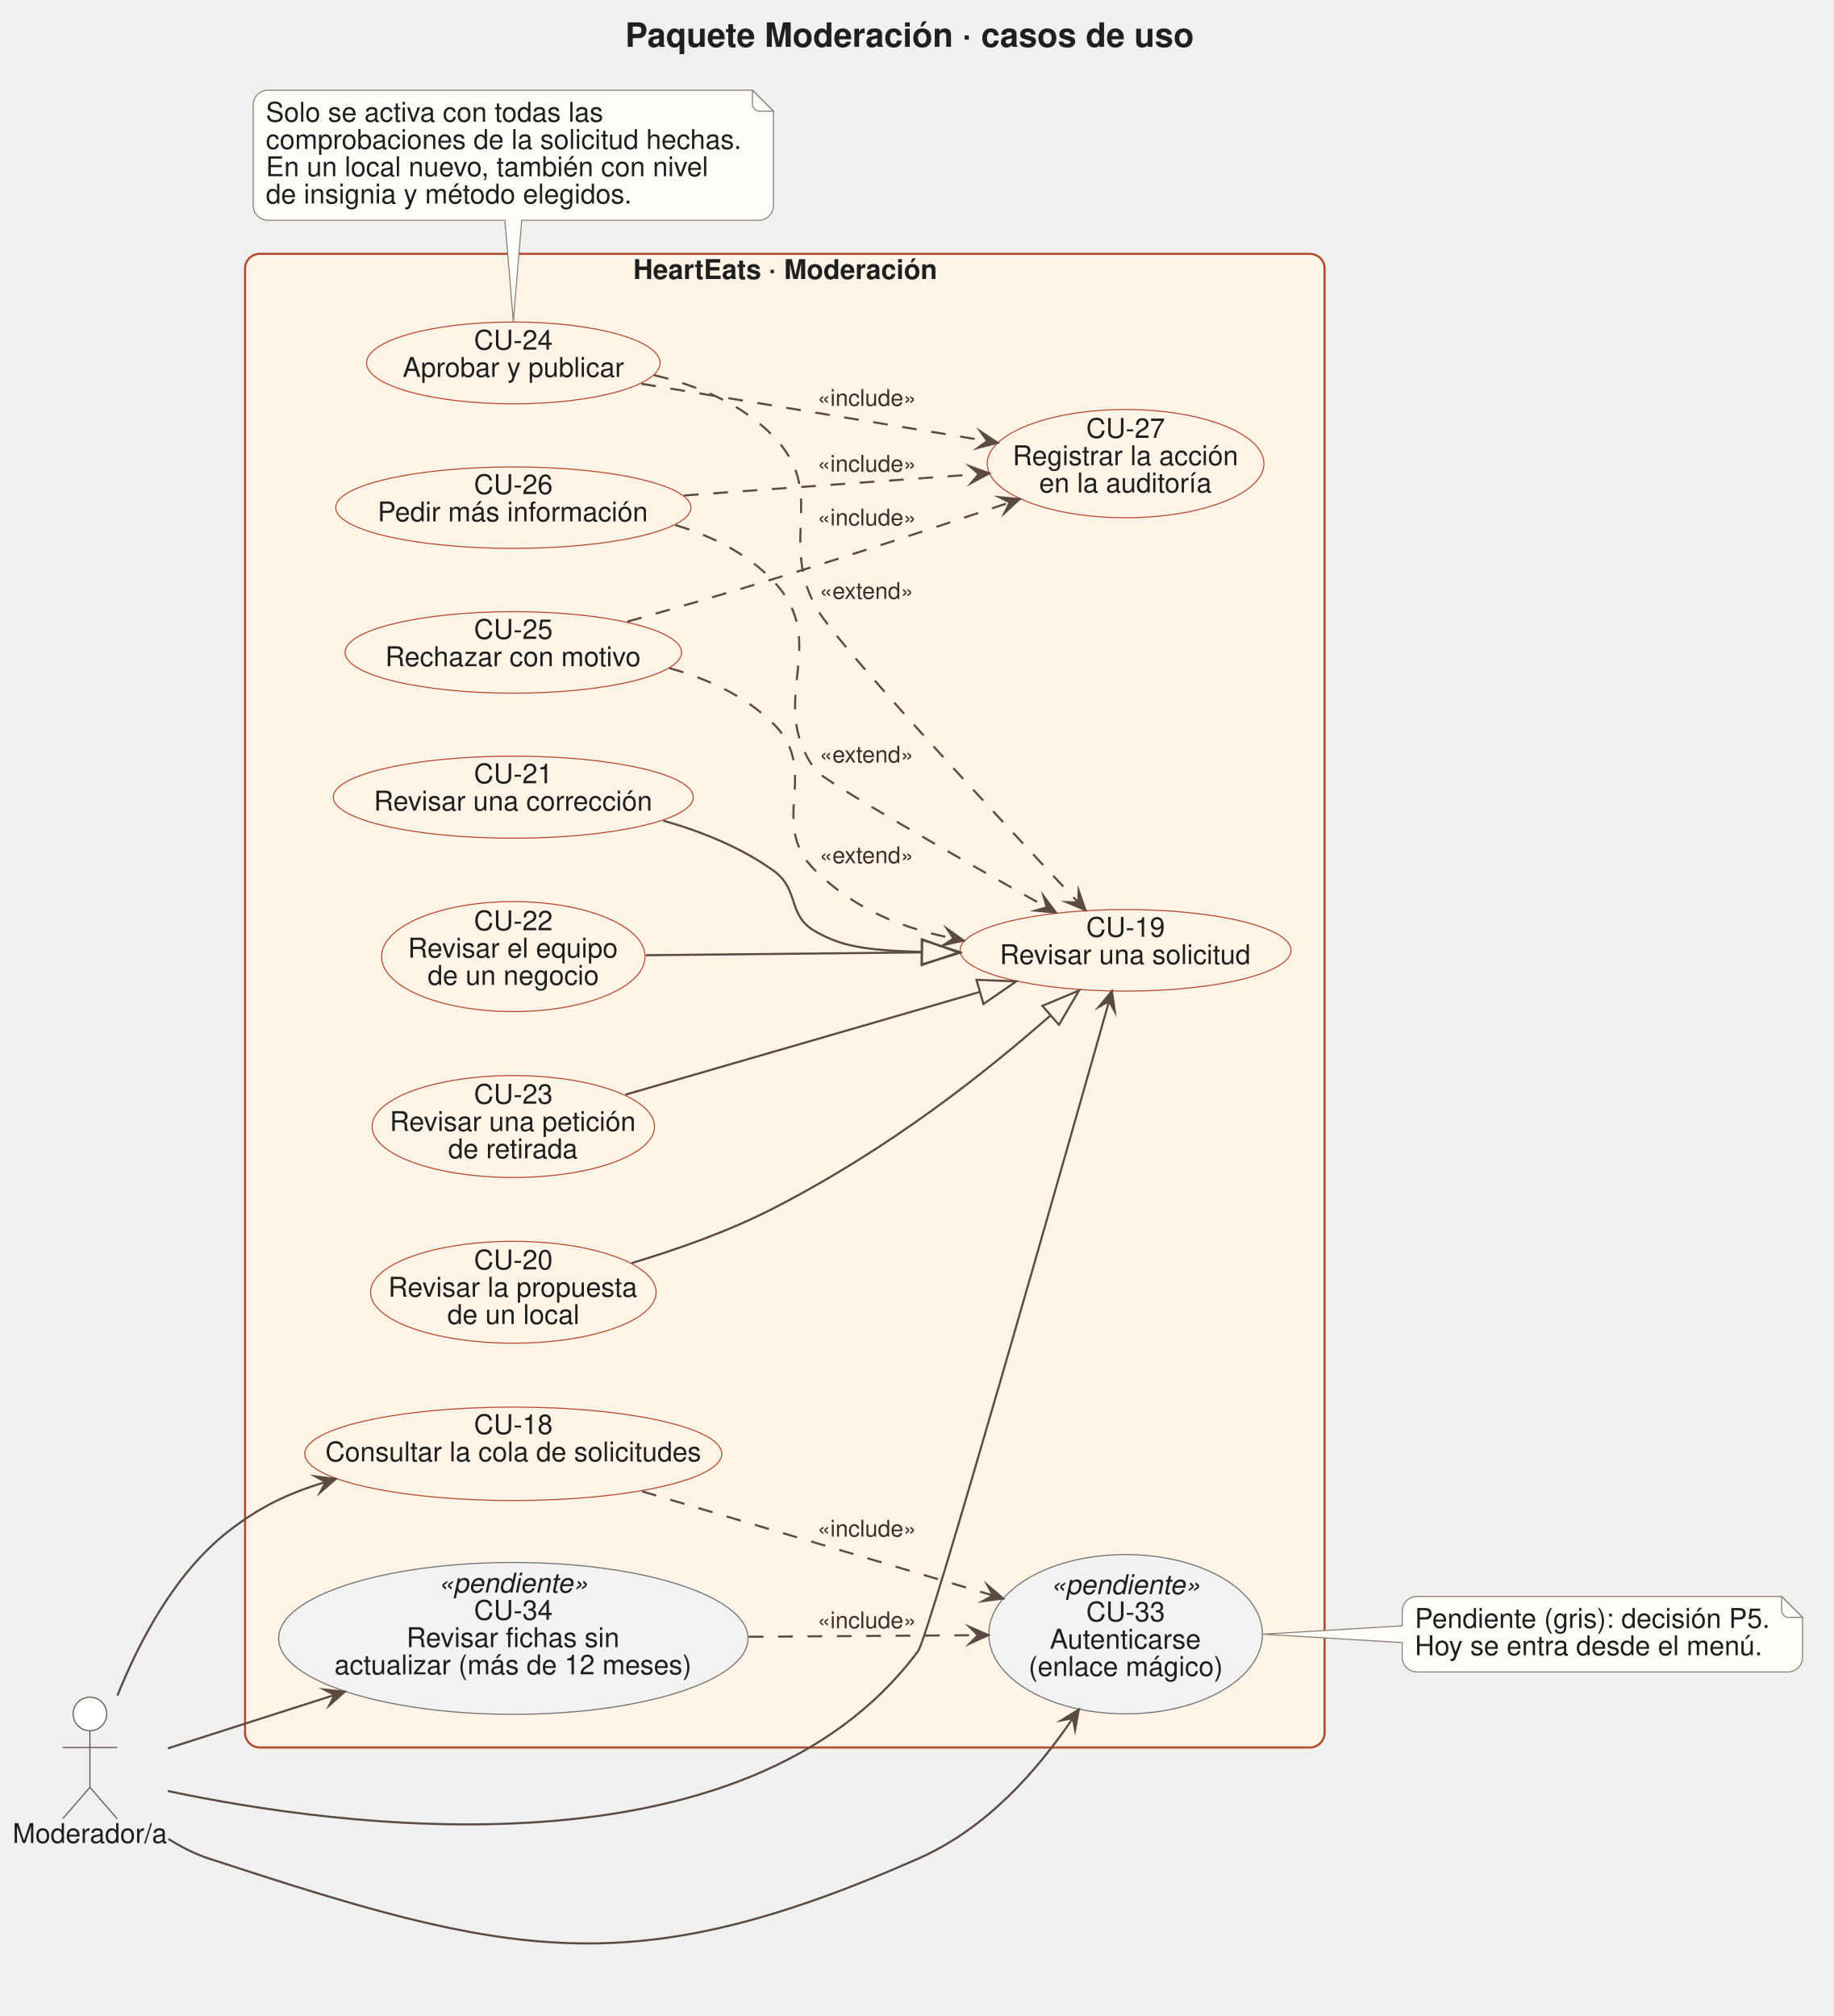
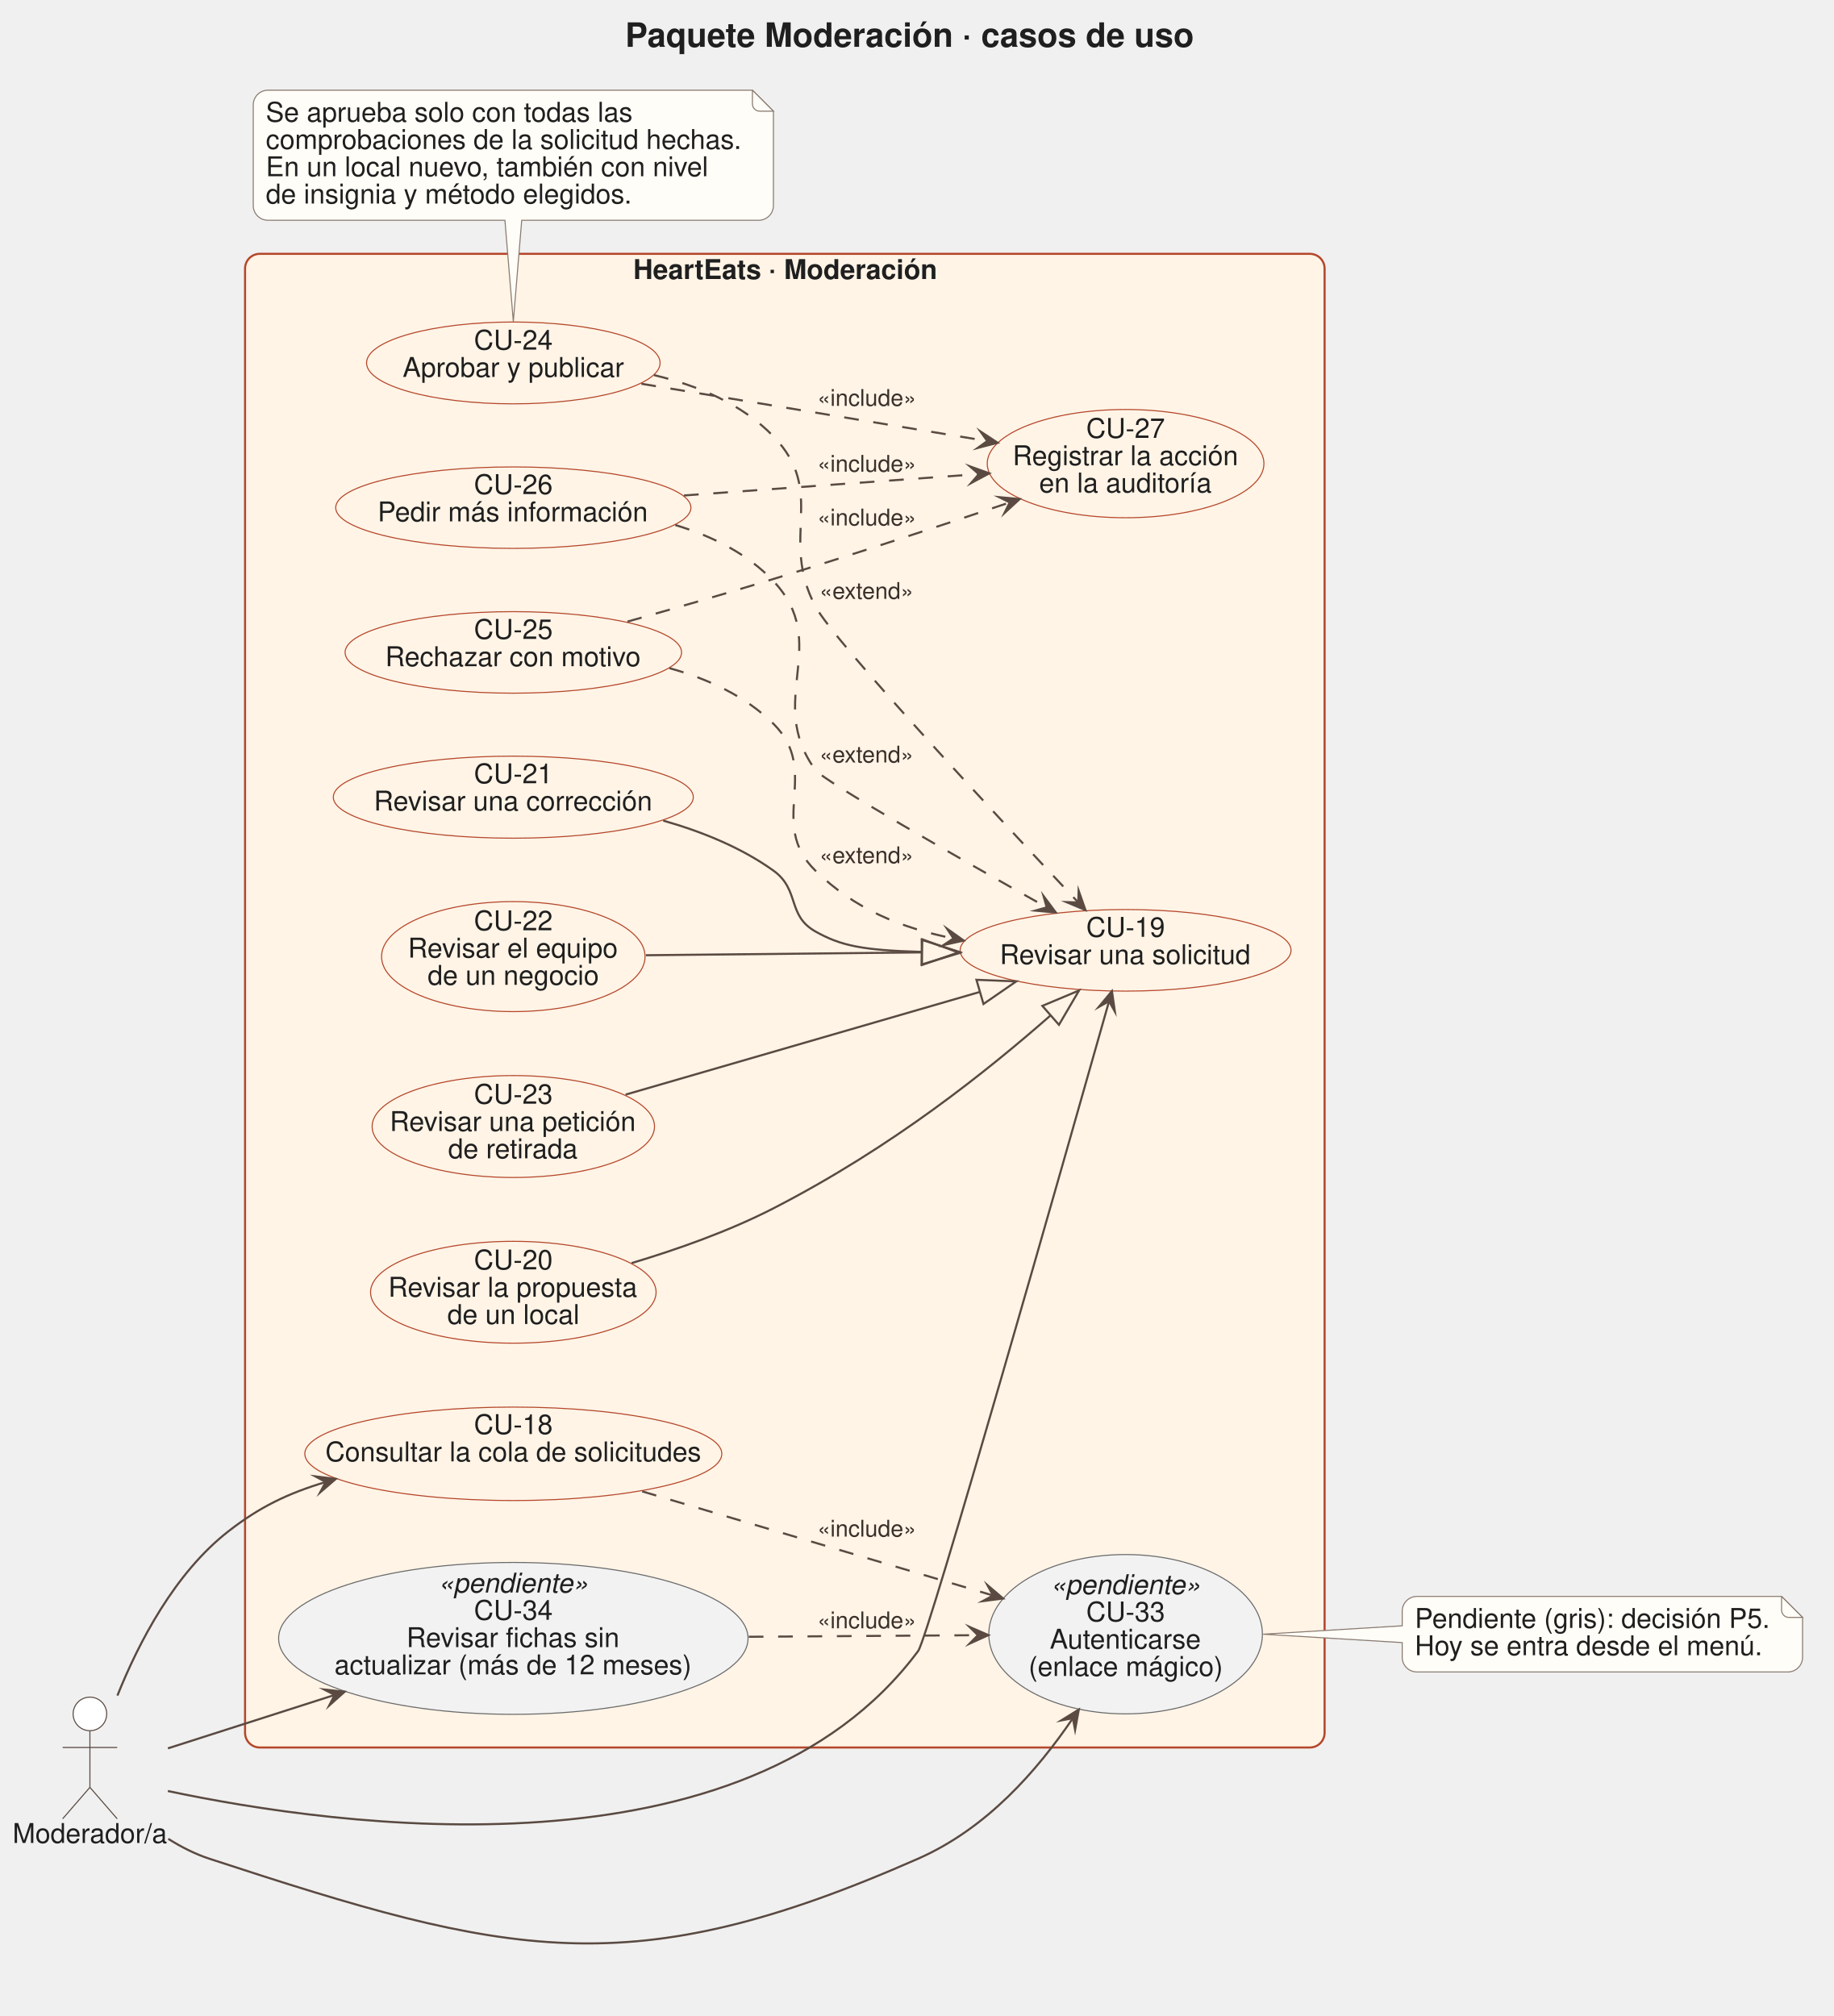
<svg xmlns="http://www.w3.org/2000/svg" version="1.1" data-diagram-type="DESCRIPTION" style="width:874px;height:961px;background:#FFFFFF;" width="874px" height="961px" viewBox="0 0 874 961" zoomAndPan="magnify" preserveAspectRatio="none" contentStyleType="text/css">
  <defs />
  <g font-family="sans-serif" lengthAdjust="spacing">
    <g class="title" data-source-line="2">
      <text x="297.978" y="22.32" fill="#1F1F1F" font-size="16" textLength="271.188" font-weight="700" font-family="Helvetica">Paquete Moderación · casos de uso</text>
    </g>
    <g class="cluster" data-qualified-name="HeartEats . Moderaci.n" id="ent0002" data-source-line="7">
      <rect x="116.8" y="121" width="514.53" height="712" fill="#FFF4E6" style="stroke:#B5472B;stroke-width:1;" rx="7" ry="7" />
      <text x="301.822" y="133.01" fill="#1F1F1F" font-size="13" textLength="144.485" font-weight="700" font-family="Helvetica">HeartEats · Moderación</text>
    </g>
    <g class="entity" data-qualified-name="HeartEats . Moderaci.n.CU18" id="ent0003" data-source-line="8">
      <ellipse cx="244.661" cy="693.004" rx="99.371" ry="22.274" fill="#FFF4E6" style="stroke:#B5472B;stroke-width:0.5;" />
      <text x="225.878" y="683.6" fill="#1F1F1F" font-size="13" textLength="37.565" font-family="Helvetica">CU-18</text>
      <text x="155.058" y="696.6" fill="#1F1F1F" font-size="13" textLength="179.207" font-family="Helvetica">Consultar la cola de solicitudes</text>
    </g>
    <g class="entity" data-qualified-name="HeartEats . Moderaci.n.CU19" id="ent0004" data-source-line="9">
      <ellipse cx="536.477" cy="453.003" rx="78.857" ry="19.443" fill="#FFF4E6" style="stroke:#B5472B;stroke-width:0.5;" />
      <text x="517.695" y="446.572" fill="#1F1F1F" font-size="13" textLength="37.565" font-family="Helvetica">CU-19</text>
      <text x="476.505" y="459.572" fill="#1F1F1F" font-size="13" textLength="119.945" font-family="Helvetica">Revisar una solicitud</text>
    </g>
    <g class="entity" data-qualified-name="HeartEats . Moderaci.n.CU20" id="ent0005" data-source-line="10">
      <ellipse cx="244.66" cy="615.998" rx="68.05" ry="24.278" fill="#FFF4E6" style="stroke:#B5472B;stroke-width:0.5;" />
      <text x="225.878" y="605.126" fill="#1F1F1F" font-size="13" textLength="37.565" font-family="Helvetica">CU-20</text>
      <text x="185.046" y="618.126" fill="#1F1F1F" font-size="13" textLength="119.228" font-family="Helvetica">Revisar la propuesta</text>
      <text x="213.221" y="631.126" fill="#1F1F1F" font-size="13" textLength="62.88" font-family="Helvetica">de un local</text>
    </g>
    <g class="entity" data-qualified-name="HeartEats . Moderaci.n.CU21" id="ent0006" data-source-line="11">
      <ellipse cx="244.656" cy="379.999" rx="85.796" ry="19.559" fill="#FFF4E6" style="stroke:#B5472B;stroke-width:0.5;" />
      <text x="225.874" y="373.372" fill="#1F1F1F" font-size="13" textLength="37.565" font-family="Helvetica">CU-21</text>
      <text x="178.184" y="386.372" fill="#1F1F1F" font-size="13" textLength="132.945" font-family="Helvetica">Revisar una corrección</text>
    </g>
    <g class="entity" data-qualified-name="HeartEats . Moderaci.n.CU22" id="ent0007" data-source-line="12">
      <ellipse cx="244.656" cy="455.997" rx="62.796" ry="26.217" fill="#FFF4E6" style="stroke:#B5472B;stroke-width:0.5;" />
      <text x="225.873" y="443.455" fill="#1F1F1F" font-size="13" textLength="37.565" font-family="Helvetica">CU-22</text>
      <text x="194.433" y="456.455" fill="#1F1F1F" font-size="13" textLength="100.445" font-family="Helvetica">Revisar el equipo</text>
      <text x="203.815" y="469.455" fill="#1F1F1F" font-size="13" textLength="81.682" font-family="Helvetica">de un negocio</text>
    </g>
    <g class="entity" data-qualified-name="HeartEats . Moderaci.n.CU23" id="ent0008" data-source-line="13">
      <ellipse cx="244.66" cy="537" rx="67.3" ry="24.29" fill="#FFF4E6" style="stroke:#B5472B;stroke-width:0.5;" />
      <text x="225.877" y="526.139" fill="#1F1F1F" font-size="13" textLength="37.565" font-family="Helvetica">CU-23</text>
      <text x="185.766" y="539.139" fill="#1F1F1F" font-size="13" textLength="117.787" font-family="Helvetica">Revisar una petición</text>
      <text x="213.585" y="552.139" fill="#1F1F1F" font-size="13" textLength="62.15" font-family="Helvetica">de retirada</text>
    </g>
    <g class="entity" data-qualified-name="HeartEats . Moderaci.n.CU24" id="ent0009" data-source-line="14">
      <ellipse cx="244.663" cy="173.001" rx="69.953" ry="19.501" fill="#FFF4E6" style="stroke:#B5472B;stroke-width:0.5;" />
      <text x="225.88" y="166.663" fill="#1F1F1F" font-size="13" textLength="37.565" font-family="Helvetica">CU-24</text>
      <text x="191.914" y="179.663" fill="#1F1F1F" font-size="13" textLength="105.498" font-family="Helvetica">Aprobar y publicar</text>
    </g>
    <g class="entity" data-qualified-name="HeartEats . Moderaci.n.CU25" id="ent0010" data-source-line="15">
      <ellipse cx="244.664" cy="310.996" rx="80.194" ry="19.436" fill="#FFF4E6" style="stroke:#B5472B;stroke-width:0.5;" />
      <text x="225.881" y="304.554" fill="#1F1F1F" font-size="13" textLength="37.565" font-family="Helvetica">CU-25</text>
      <text x="183.609" y="317.554" fill="#1F1F1F" font-size="13" textLength="122.11" font-family="Helvetica">Rechazar con motivo</text>
    </g>
    <g class="entity" data-qualified-name="HeartEats . Moderaci.n.CU26" id="ent0011" data-source-line="16">
      <ellipse cx="244.655" cy="241.996" rx="84.655" ry="19.416" fill="#FFF4E6" style="stroke:#B5472B;stroke-width:0.5;" />
      <text x="225.872" y="235.52" fill="#1F1F1F" font-size="13" textLength="37.565" font-family="Helvetica">CU-26</text>
      <text x="179.992" y="248.52" fill="#1F1F1F" font-size="13" textLength="129.327" font-family="Helvetica">Pedir más información</text>
    </g>
    <g class="entity" data-qualified-name="HeartEats . Moderaci.n.CU27" id="ent0012" data-source-line="17">
      <ellipse cx="536.48" cy="221.001" rx="65.94" ry="25.801" fill="#FFF4E6" style="stroke:#B5472B;stroke-width:0.5;" />
      <text x="517.697" y="208.739" fill="#1F1F1F" font-size="13" textLength="37.565" font-family="Helvetica">CU-27</text>
      <text x="482.652" y="221.739" fill="#1F1F1F" font-size="13" textLength="107.656" font-family="Helvetica">Registrar la acción</text>
      <text x="495.283" y="234.739" fill="#1F1F1F" font-size="13" textLength="82.393" font-family="Helvetica">en la auditoría</text>
    </g>
    <g class="entity" data-qualified-name="HeartEats . Moderaci.n.CU33" id="ent0013" data-source-line="18">
      <ellipse cx="536.484" cy="779.004" rx="65.204" ry="37.974" fill="#F2F2F2" style="stroke:#6B6B6B;stroke-width:0.5;" />
      <text x="500.699" y="759.897" fill="#1F1F1F" font-size="13" textLength="71.57" font-style="italic" font-family="Helvetica">«pendiente»</text>
      <text x="517.702" y="772.897" fill="#1F1F1F" font-size="13" textLength="37.565" font-family="Helvetica">CU-33</text>
      <text x="500.353" y="785.897" fill="#1F1F1F" font-size="13" textLength="72.262" font-family="Helvetica">Autenticarse</text>
      <text x="490.242" y="798.897" fill="#1F1F1F" font-size="13" textLength="92.485" font-family="Helvetica">(enlace mágico)</text>
    </g>
    <g class="entity" data-qualified-name="HeartEats . Moderaci.n.CU34" id="ent0014" data-source-line="19">
      <ellipse cx="244.664" cy="781" rx="111.864" ry="36.2" fill="#F2F2F2" style="stroke:#6B6B6B;stroke-width:0.5;" />
      <text x="208.879" y="759.145" fill="#1F1F1F" font-size="13" textLength="71.57" font-style="italic" font-family="Helvetica">«pendiente»</text>
      <text x="225.881" y="772.145" fill="#1F1F1F" font-size="13" textLength="37.565" font-family="Helvetica">CU-34</text>
      <text x="193.73" y="785.145" fill="#1F1F1F" font-size="13" textLength="101.867" font-family="Helvetica">Revisar fichas sin</text>
      <text x="159.408" y="798.145" fill="#1F1F1F" font-size="13" textLength="170.511" font-family="Helvetica">actualizar (más de 12 meses)</text>
    </g>
    <g class="entity" data-qualified-name="M" id="ent0001" data-source-line="5">
      <ellipse cx="42.854" cy="817" rx="8" ry="8" fill="#FFF" style="stroke:#5A4A42;stroke-width:0.5;" />
      <path d="M42.854,825 L42.854,852 M29.854,833 L55.854,833 M42.854,852 L29.854,867 M42.854,852 L55.854,867" style="stroke:#5A4A42;stroke-width:0.5;" fill="none" />
      <text x="6" y="878.51" fill="#1F1F1F" font-size="13" textLength="73.709" font-family="Helvetica">Moderador/a</text>
    </g>
    <g class="entity" data-qualified-name="GMN31" id="ent0032" data-source-line="42">
      <path d="M120.71,50 L120.71,98 A7,7 0 0 0 127.71,105 L240.66,105 L244.66,153.28 L248.66,105 L361.62,105 A7,7 0 0 0 368.62,98 L368.62,53 L358.62,43 L127.71,43 A7,7 0 0 0 120.71,50" style="stroke:#8A7B72;stroke-width:0.5;" fill="#FFFDF7" />
      <path d="M358.62,43 L358.62,49.5 A3.5,3.5 0 0 0 362.12,53 L368.62,53 L358.62,43" style="stroke:#8A7B72;stroke-width:0.5;" fill="#FFFDF7" />
-       <text x="126.71" y="58.01" fill="#1F1F1F" font-size="13" textLength="161.148" font-family="Helvetica">Solo se activa con todas las</text>
+       <text x="126.71" y="58.01" fill="#1F1F1F" font-size="13" textLength="174.897" font-family="Helvetica">Se aprueba solo con todas las</text>
      <text x="126.71" y="71.01" fill="#1F1F1F" font-size="13" textLength="226.91" font-family="Helvetica">comprobaciones de la solicitud hechas.</text>
      <text x="126.71" y="84.01" fill="#1F1F1F" font-size="13" textLength="211.745" font-family="Helvetica">En un local nuevo, también con nivel</text>
      <text x="126.71" y="97.01" fill="#1F1F1F" font-size="13" textLength="174.891" font-family="Helvetica">de insignia y método elegidos.</text>
    </g>
    <g class="entity" data-qualified-name="GMN34" id="ent0035" data-source-line="49">
      <path d="M668.33,768 L668.33,775 L602.03,779 L668.33,783 L668.33,790 A7,7 0 0 0 675.33,797 L852.143,797 A7,7 0 0 0 859.143,790 L859.143,771 L849.143,761 L675.33,761 A7,7 0 0 0 668.33,768" style="stroke:#8A7B72;stroke-width:0.5;" fill="#FFFDF7" />
      <path d="M849.143,761 L849.143,767.5 A3.5,3.5 0 0 0 852.643,771 L859.143,771 L849.143,761" style="stroke:#8A7B72;stroke-width:0.5;" fill="#FFFDF7" />
      <text x="674.33" y="776.01" fill="#1F1F1F" font-size="13" textLength="169.813" font-family="Helvetica">Pendiente (gris): decisión P5.</text>
      <text x="674.33" y="789.01" fill="#1F1F1F" font-size="13" textLength="166.207" font-family="Helvetica">Hoy se entra desde el menú.</text>
    </g>
    <g class="link" data-entity-1="ent0001" data-entity-2="ent0003" id="lnk15" data-source-line="22" data-link-type="dependency">
      <path d="M55.96,808.26 C66.19,782.74 83.3,749.88 108.8,730 C123.64,718.43 137.062,711.91 155.252,706.44" style="stroke:#5A4A42;stroke-width:1;" fill="none" id="M-to-CU18" />
      <polygon points="160.04,705,150.269,703.761,155.252,706.44,152.573,711.422,160.04,705" fill="#5A4A42" style="stroke:#5A4A42;stroke-width:1;stroke-linejoin:miter;stroke-miterlimit:10;" />
    </g>
    <g class="link" data-entity-1="ent0001" data-entity-2="ent0004" id="lnk16" data-source-line="23" data-link-type="dependency">
      <path d="M80,853.75 C160.74,870.86 355.1,898.07 437.62,787 C442.53,780.39 508.678,547.641 528.608,477.261" style="stroke:#5A4A42;stroke-width:1;" fill="none" id="M-to-CU19" />
      <polygon points="529.97,472.45,523.669,480.02,528.608,477.261,531.366,482.199,529.97,472.45" fill="#5A4A42" style="stroke:#5A4A42;stroke-width:1;stroke-linejoin:miter;stroke-miterlimit:10;" />
    </g>
    <g class="link" data-entity-1="ent0001" data-entity-2="ent0013" id="lnk17" data-source-line="24" data-link-type="dependency">
      <path d="M80.19,876.54 C86.36,880.42 92.96,883.79 99.71,886 C242.43,932.76 300.18,946.55 437.62,886 C470.45,871.53 494.231,844.15 511.361,819.05" style="stroke:#5A4A42;stroke-width:1;" fill="none" id="M-to-CU33" />
      <polygon points="514.18,814.92,505.803,820.099,511.361,819.05,512.411,824.609,514.18,814.92" fill="#5A4A42" style="stroke:#5A4A42;stroke-width:1;stroke-linejoin:miter;stroke-miterlimit:10;" />
    </g>
    <g class="link" data-entity-1="ent0001" data-entity-2="ent0014" id="lnk18" data-source-line="25" data-link-type="dependency">
      <path d="M80.04,833.41 C103.54,825.88 130.358,817.284 159.508,807.954" style="stroke:#5A4A42;stroke-width:1;" fill="none" id="M-to-CU34" />
      <polygon points="164.27,806.43,154.479,805.364,159.508,807.954,156.918,812.983,164.27,806.43" fill="#5A4A42" style="stroke:#5A4A42;stroke-width:1;stroke-linejoin:miter;stroke-miterlimit:10;" />
    </g>
    <g class="link" data-entity-1="ent0005" data-entity-2="ent0004" id="lnk19" data-source-line="27" data-link-type="extension">
      <path d="M301.04,602.1 C322.74,595.6 347.46,586.88 368.62,576 C425.59,546.71 470.458,510.538 500.768,483.998" style="stroke:#5A4A42;stroke-width:1;" fill="none" id="CU20-to-CU19" />
      <polygon points="514.31,472.14,496.815,479.484,504.72,488.512,514.31,472.14" fill="none" style="stroke:#5A4A42;stroke-width:1;stroke-linejoin:miter;stroke-miterlimit:10;" />
    </g>
    <g class="link" data-entity-1="ent0006" data-entity-2="ent0004" id="lnk20" data-source-line="28" data-link-type="extension">
      <path d="M316.11,391.18 C334.36,396.36 353.2,403.94 368.62,415 C381.34,424.12 374.99,436.3 388.62,444 C400.68,450.81 410.907,452.971 439.417,453.761" style="stroke:#5A4A42;stroke-width:1;" fill="none" id="CU21-to-CU19" />
      <polygon points="457.41,454.26,439.583,447.764,439.251,459.759,457.41,454.26" fill="none" style="stroke:#5A4A42;stroke-width:1;stroke-linejoin:miter;stroke-miterlimit:10;" />
    </g>
    <g class="link" data-entity-1="ent0007" data-entity-2="ent0004" id="lnk21" data-source-line="29" data-link-type="extension">
      <path d="M307.84,455.35 C351.58,454.9 392.451,454.474 439.361,453.994" style="stroke:#5A4A42;stroke-width:1;" fill="none" id="CU22-to-CU19" />
      <polygon points="457.36,453.81,439.3,447.994,439.422,459.994,457.36,453.81" fill="none" style="stroke:#5A4A42;stroke-width:1;stroke-linejoin:miter;stroke-miterlimit:10;" />
    </g>
    <g class="link" data-entity-1="ent0008" data-entity-2="ent0004" id="lnk22" data-source-line="30" data-link-type="extension">
      <path d="M298.15,521.79 C351,506.47 414.712,488.002 467.072,472.822" style="stroke:#5A4A42;stroke-width:1;" fill="none" id="CU23-to-CU19" />
      <polygon points="484.36,467.81,465.401,467.059,468.743,478.585,484.36,467.81" fill="none" style="stroke:#5A4A42;stroke-width:1;stroke-linejoin:miter;stroke-miterlimit:10;" />
    </g>
    <g class="link" data-entity-1="ent0009" data-entity-2="ent0004" id="lnk23" data-source-line="32" data-link-type="dependency">
      <path d="M311.73,178.81 C332.39,183.73 353.67,192.51 368.62,208 C394.37,234.68 371.29,256.21 388.62,289 C397.44,305.68 476.632,390.59 513.932,430.19" style="stroke:#5A4A42;stroke-width:1;stroke-dasharray:7,7;" fill="none" id="CU24-to-CU19" />
      <polygon points="517.36,433.83,514.101,424.536,513.932,430.19,508.277,430.021,517.36,433.83" fill="#5A4A42" style="stroke:#5A4A42;stroke-width:1;stroke-linejoin:miter;stroke-miterlimit:10;" />
      <text x="390.62" y="285.47" fill="#3B2F2A" font-size="11" textLength="45.262" font-family="Helvetica">«extend»</text>
    </g>
    <g class="link" data-entity-1="ent0010" data-entity-2="ent0004" id="lnk24" data-source-line="33" data-link-type="dependency">
      <path d="M319.06,318.5 C337.2,323.54 355.25,331.74 368.62,345 C391.6,367.78 365.45,392.41 388.62,415 C407.47,433.38 429.11,442.216 454.44,447.356" style="stroke:#5A4A42;stroke-width:1;stroke-dasharray:7,7;" fill="none" id="CU25-to-CU19" />
      <polygon points="459.34,448.35,451.315,442.64,454.44,447.356,449.724,450.48,459.34,448.35" fill="#5A4A42" style="stroke:#5A4A42;stroke-width:1;stroke-linejoin:miter;stroke-miterlimit:10;" />
      <text x="390.62" y="411.47" fill="#3B2F2A" font-size="11" textLength="45.262" font-family="Helvetica">«extend»</text>
    </g>
    <g class="link" data-entity-1="ent0011" data-entity-2="ent0004" id="lnk25" data-source-line="34" data-link-type="dependency">
      <path d="M321.87,250.27 C339.24,255.51 356.21,263.84 368.62,277 C396.73,306.81 364.48,333.88 388.62,367 C392.47,372.28 456.841,408.921 498.891,432.541" style="stroke:#5A4A42;stroke-width:1;stroke-dasharray:7,7;" fill="none" id="CU26-to-CU19" />
      <polygon points="503.25,434.99,497.362,427.095,498.891,432.541,493.444,434.07,503.25,434.99" fill="#5A4A42" style="stroke:#5A4A42;stroke-width:1;stroke-linejoin:miter;stroke-miterlimit:10;" />
      <text x="390.62" y="363.47" fill="#3B2F2A" font-size="11" textLength="45.262" font-family="Helvetica">«extend»</text>
    </g>
    <g class="link" data-entity-1="ent0009" data-entity-2="ent0012" id="lnk26" data-source-line="35" data-link-type="dependency">
      <path d="M305.71,182.94 C355.45,191.18 420.857,202.013 470.567,210.243" style="stroke:#5A4A42;stroke-width:1;stroke-dasharray:7,7;" fill="none" id="CU24-to-CU27" />
      <polygon points="475.5,211.06,467.274,205.644,470.567,210.243,465.968,213.536,475.5,211.06" fill="#5A4A42" style="stroke:#5A4A42;stroke-width:1;stroke-linejoin:miter;stroke-miterlimit:10;" />
      <text x="389.62" y="193.47" fill="#3B2F2A" font-size="11" textLength="47.094" font-family="Helvetica">«include»</text>
    </g>
    <g class="link" data-entity-1="ent0010" data-entity-2="ent0012" id="lnk27" data-source-line="36" data-link-type="dependency">
      <path d="M299.06,296.31 C320.71,290.23 345.92,282.97 368.62,276 C408.27,263.82 448.152,250.657 481.262,239.497" style="stroke:#5A4A42;stroke-width:1;stroke-dasharray:7,7;" fill="none" id="CU25-to-CU27" />
      <polygon points="486,237.9,476.194,236.984,481.262,239.497,478.749,244.565,486,237.9" fill="#5A4A42" style="stroke:#5A4A42;stroke-width:1;stroke-linejoin:miter;stroke-miterlimit:10;" />
      <text x="389.62" y="250.48" fill="#3B2F2A" font-size="11" textLength="47.094" font-family="Helvetica">«include»</text>
    </g>
    <g class="link" data-entity-1="ent0011" data-entity-2="ent0012" id="lnk28" data-source-line="37" data-link-type="dependency">
      <path d="M326.01,236.18 C371.91,232.85 423.683,229.102 466.533,225.992" style="stroke:#5A4A42;stroke-width:1;stroke-dasharray:7,7;" fill="none" id="CU26-to-CU27" />
      <polygon points="471.52,225.63,462.254,222.292,466.533,225.992,462.833,230.271,471.52,225.63" fill="#5A4A42" style="stroke:#5A4A42;stroke-width:1;stroke-linejoin:miter;stroke-miterlimit:10;" />
      <text x="389.62" y="224.86" fill="#3B2F2A" font-size="11" textLength="47.094" font-family="Helvetica">«include»</text>
    </g>
    <g class="link" data-entity-1="ent0003" data-entity-2="ent0013" id="lnk29" data-source-line="38" data-link-type="dependency">
      <path d="M306.07,710.92 C356.66,725.94 423.597,745.797 473.317,760.557" style="stroke:#5A4A42;stroke-width:1;stroke-dasharray:7,7;" fill="none" id="CU18-to-CU33" />
      <polygon points="478.11,761.98,470.62,755.584,473.317,760.557,468.344,763.253,478.11,761.98" fill="#5A4A42" style="stroke:#5A4A42;stroke-width:1;stroke-linejoin:miter;stroke-miterlimit:10;" />
      <text x="389.62" y="732.47" fill="#3B2F2A" font-size="11" textLength="47.094" font-family="Helvetica">«include»</text>
    </g>
    <g class="link" data-entity-1="ent0014" data-entity-2="ent0013" id="lnk30" data-source-line="39" data-link-type="dependency">
      <path d="M356.88,780.23 C395.51,779.96 432.52,779.704 466.09,779.474" style="stroke:#5A4A42;stroke-width:1;stroke-dasharray:7,7;" fill="none" id="CU34-to-CU33" />
      <polygon points="471.09,779.44,462.063,775.502,466.09,779.474,462.118,783.502,471.09,779.44" fill="#5A4A42" style="stroke:#5A4A42;stroke-width:1;stroke-linejoin:miter;stroke-miterlimit:10;" />
      <text x="389.62" y="776.17" fill="#3B2F2A" font-size="11" textLength="47.094" font-family="Helvetica">«include»</text>
    </g>
  </g>
</svg>
